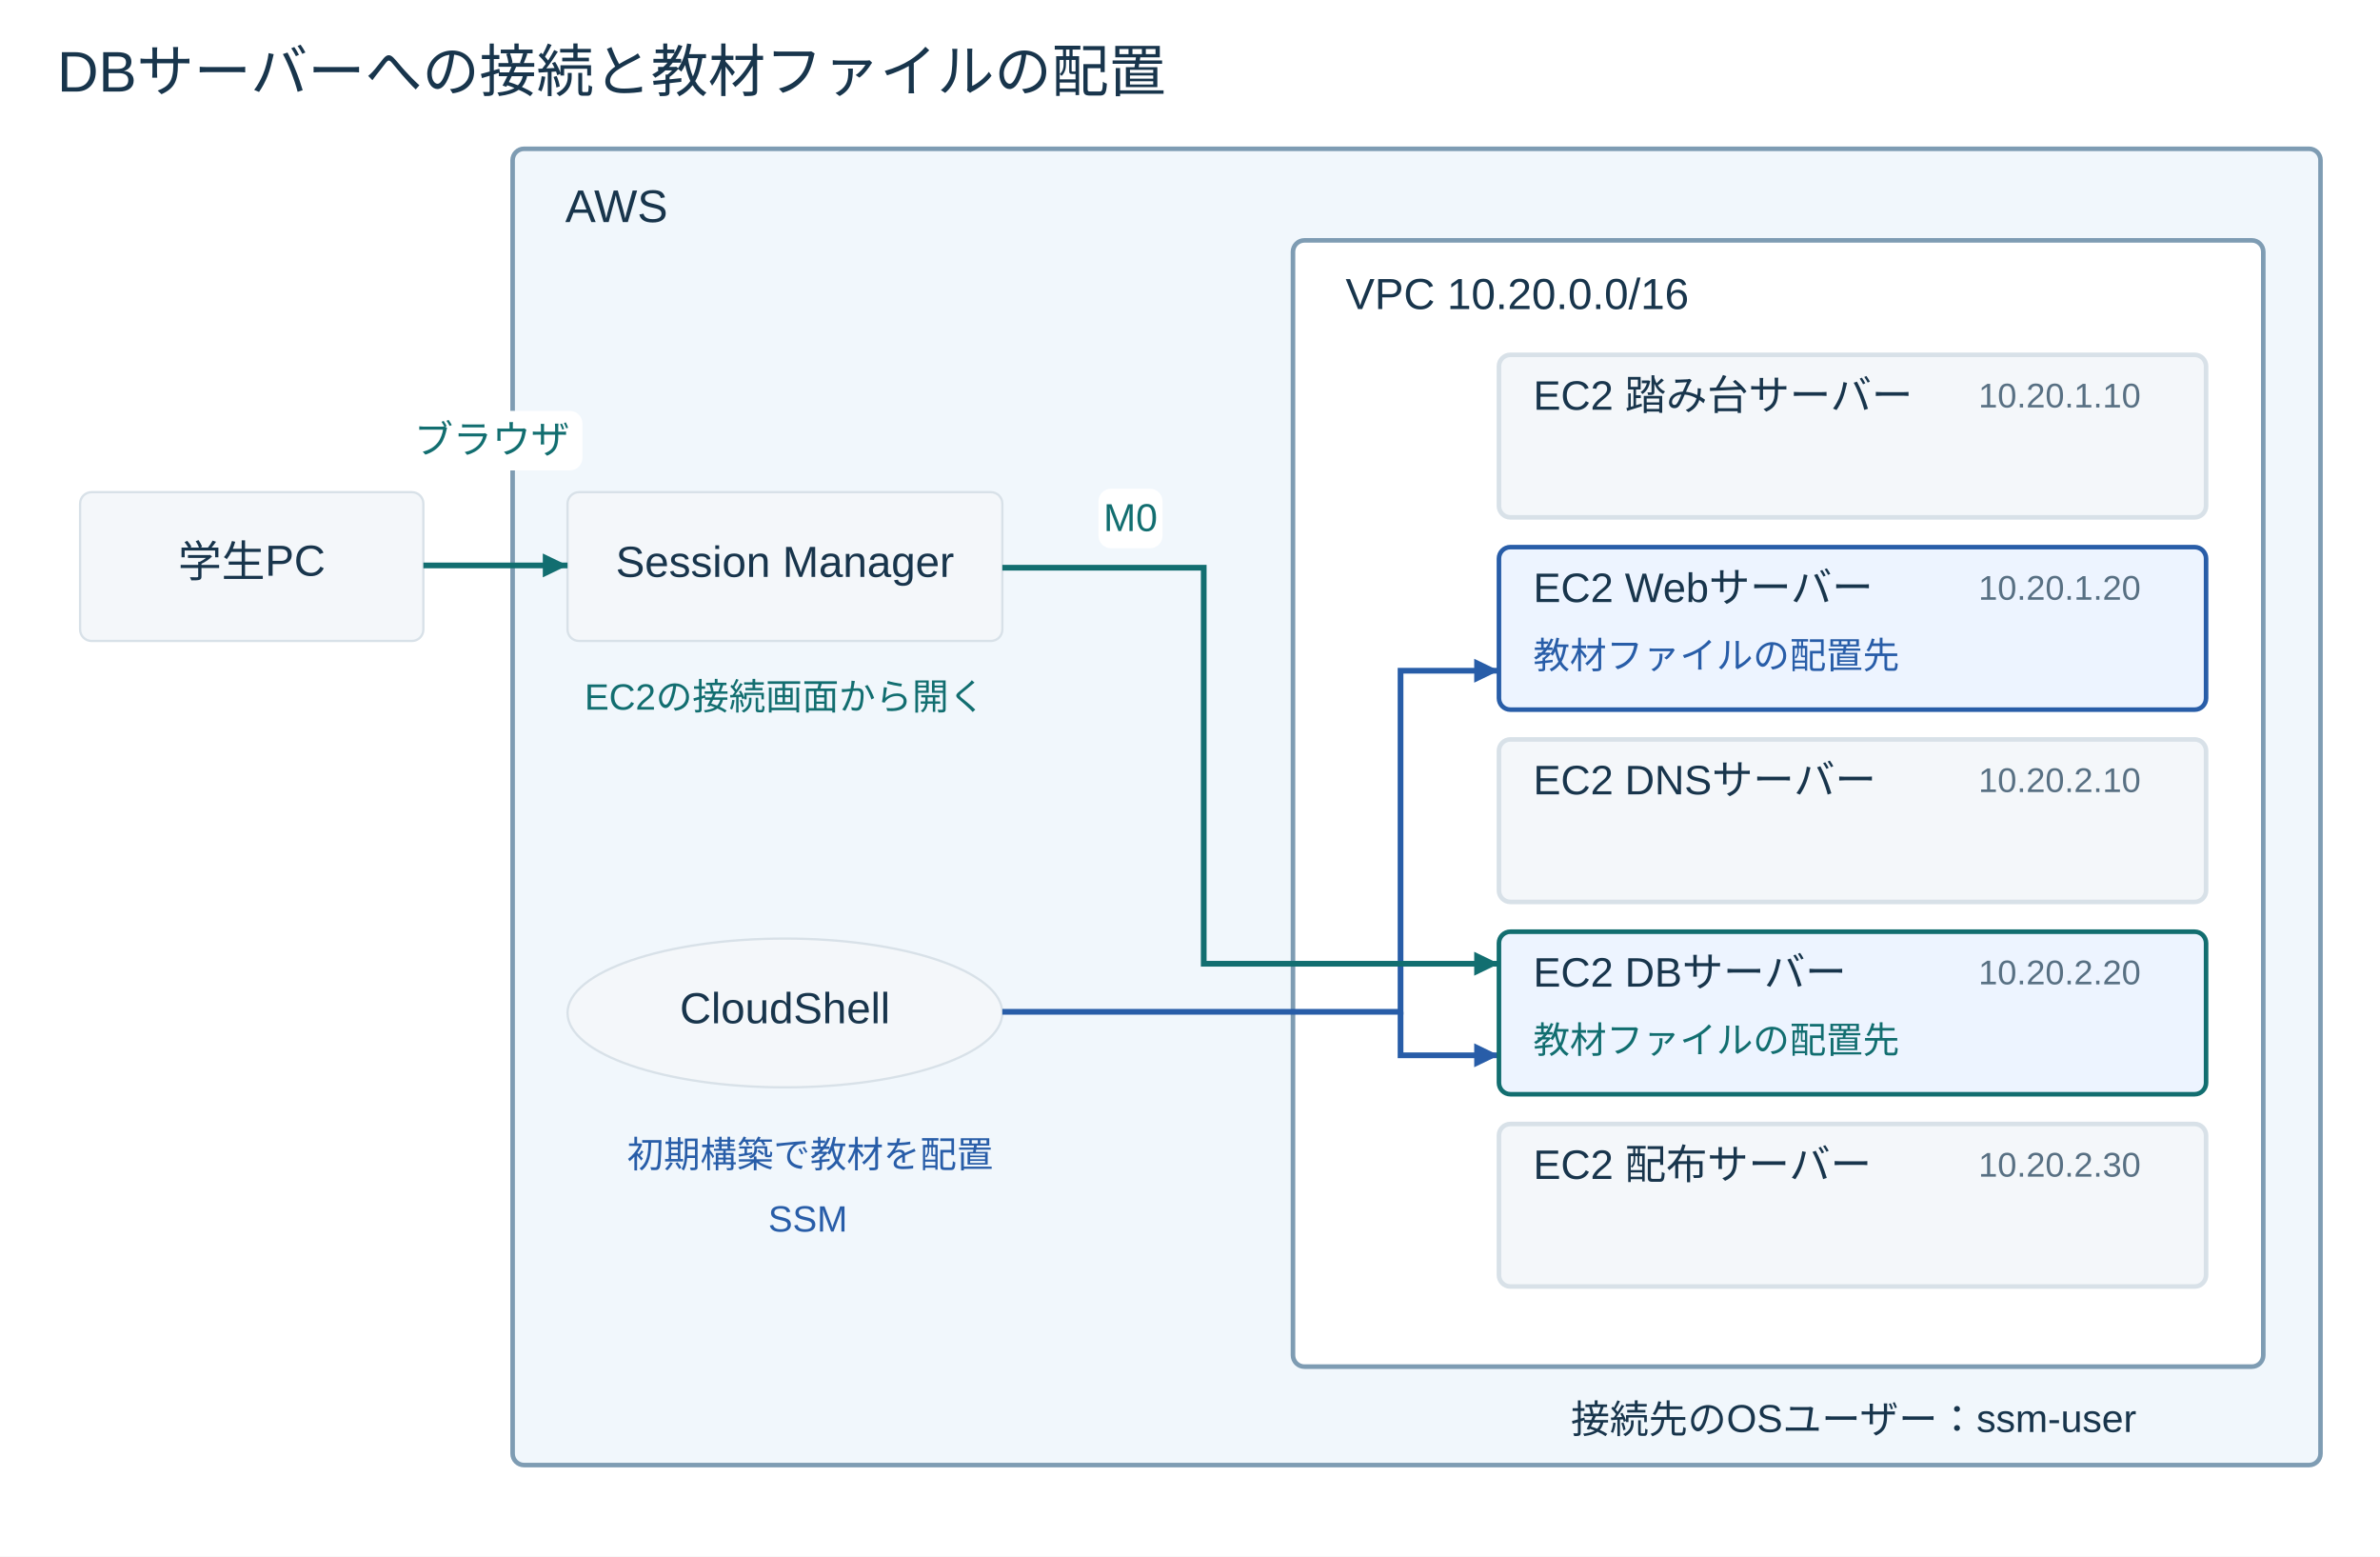
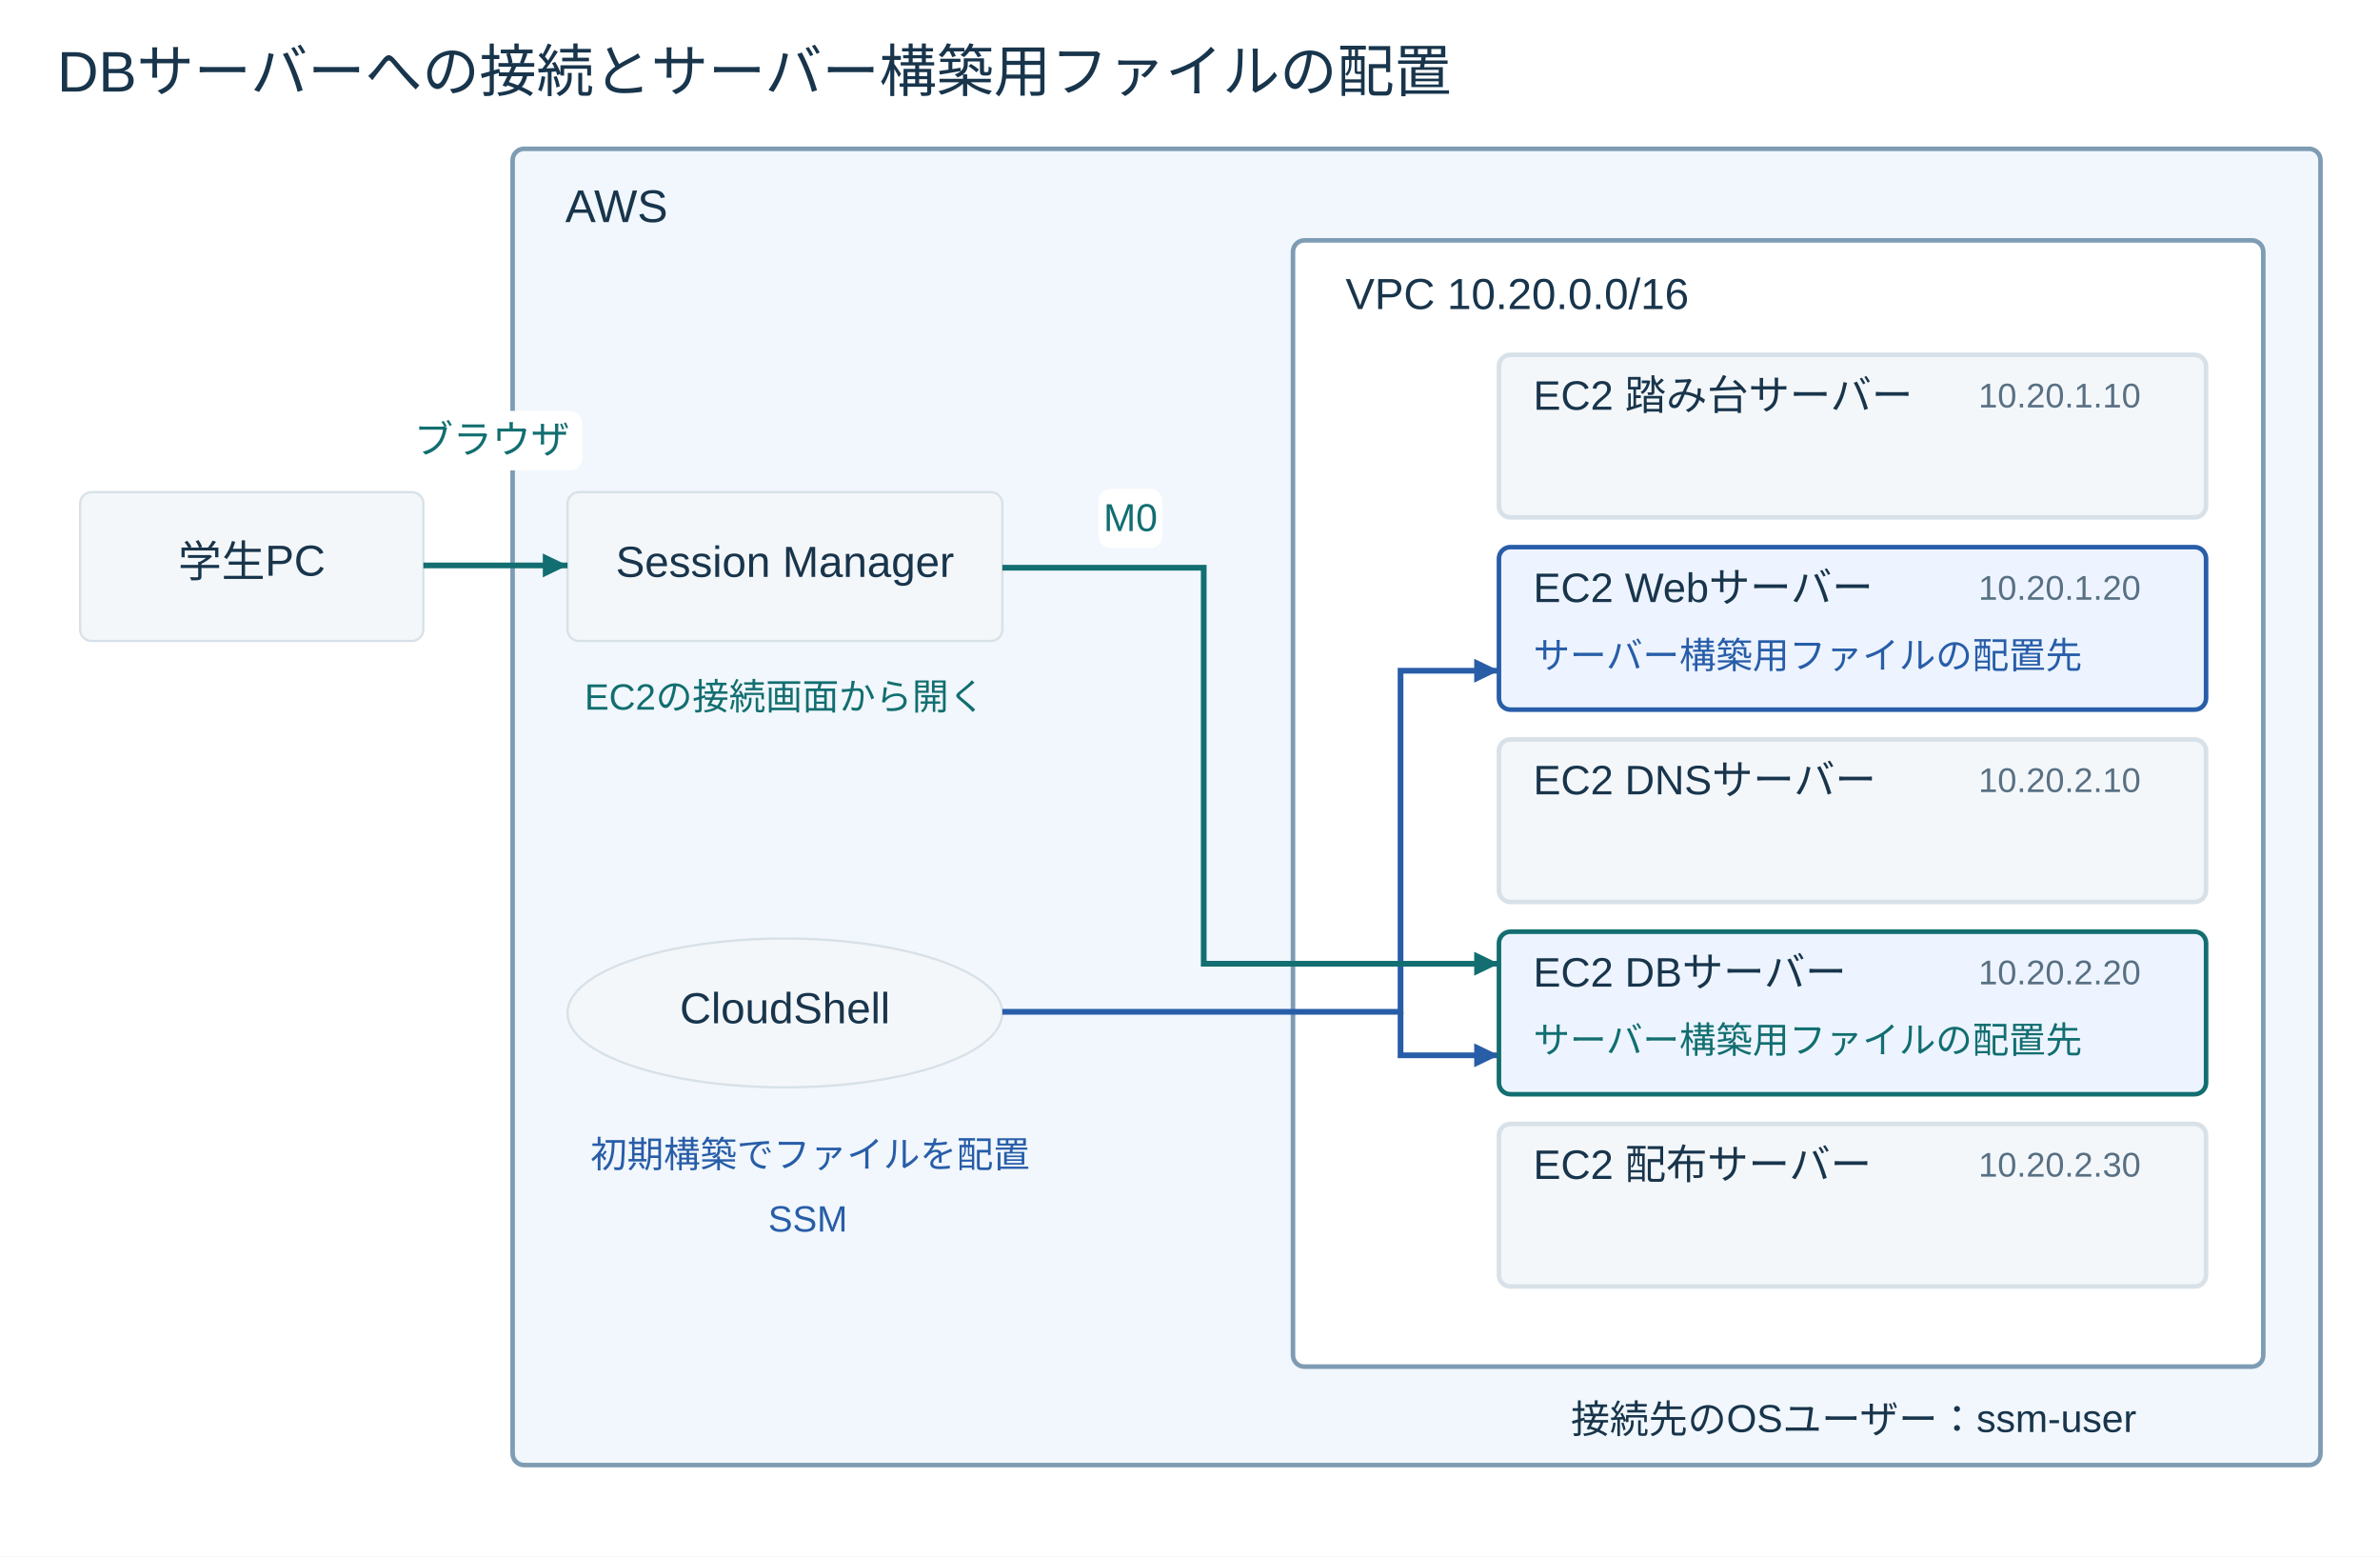
<svg xmlns="http://www.w3.org/2000/svg" width="1040" height="680" viewBox="0 0 1040 680" role="img">
  <rect width="1040" height="680" fill="white" />
-   <text x="25" y="40" font-size="25" font-family="Arial,MS Gothic,sans-serif" fill="#18354c">DBサーバーへの接続と教材ファイルの配置</text>
+   <text x="25" y="40" font-size="25" font-family="Arial,MS Gothic,sans-serif" fill="#18354c">DBサーバーへの接続とサーバー構築用ファイルの配置</text>
  <rect x="224" y="65" width="790" height="575" rx="5" fill="#f1f7fc" stroke="#7e9cb3" stroke-width="2" />
  <text x="247" y="97" font-size="20" font-family="Arial,MS Gothic,sans-serif" fill="#18354c">AWS</text>
  <rect x="565" y="105" width="424" height="492" rx="5" fill="white" stroke="#7e9cb3" stroke-width="2" />
  <text x="588" y="135" font-size="19" font-family="Arial,MS Gothic,sans-serif" fill="#18354c">VPC  10.20.0.0/16</text>
  <rect x="35" y="215" width="150" height="65" rx="5" fill="#f4f7fa" stroke="#d8e1e8" stroke-width="1" />
  <text x="110.0" y="252" font-size="19" font-family="Arial,MS Gothic,sans-serif" fill="#18354c" text-anchor="middle">学生PC</text>
  <rect x="248" y="215" width="190" height="65" rx="5" fill="#f4f7fa" stroke="#d8e1e8" stroke-width="1" />
  <text x="343.0" y="252" font-size="19" font-family="Arial,MS Gothic,sans-serif" fill="#18354c" text-anchor="middle">Session Manager</text>
  <ellipse cx="343.0" cy="442.5" rx="95.0" ry="32.5" fill="#f4f7fa" stroke="#d8e1e8" stroke-width="1" />
  <text x="343.0" y="447" font-size="19" font-family="Arial,MS Gothic,sans-serif" fill="#18354c" text-anchor="middle">CloudShell</text>
  <polyline points="185,247 248,247" fill="none" stroke="#126e70" stroke-width="2.5" />
  <polygon points="248.00,247.00 237.19,252.22 237.19,241.78" fill="#126e70" />
  <rect x="176.0" y="180" width="78.0" height="25" rx="5" fill="white" stroke="white" stroke-width="1" />
  <text x="215" y="198" font-size="17" font-family="Arial,MS Gothic,sans-serif" fill="#126e70" text-anchor="middle">ブラウザ</text>
  <text x="343" y="310" font-size="16" font-family="Arial,MS Gothic,sans-serif" fill="#126e70" text-anchor="middle">EC2の接続画面から開く</text>
  <polyline points="438,442 612,442 612,293 655,293" fill="none" stroke="#285da8" stroke-width="2.5" />
  <polygon points="655.00,293.00 644.19,298.22 644.19,287.78" fill="#285da8" />
  <polyline points="612,442 612,461 655,461" fill="none" stroke="#285da8" stroke-width="2.5" />
  <polygon points="655.00,461.00 644.19,466.22 644.19,455.78" fill="#285da8" />
-   <text x="354" y="510" font-size="16" font-family="Arial,MS Gothic,sans-serif" fill="#285da8" text-anchor="middle">初期構築で教材を配置</text>
+   <text x="354" y="510" font-size="16" font-family="Arial,MS Gothic,sans-serif" fill="#285da8" text-anchor="middle">初期構築でファイルを配置</text>
  <text x="353" y="538" font-size="16" font-family="Arial,MS Gothic,sans-serif" fill="#285da8" text-anchor="middle">SSM</text>
  <polyline points="438,248 526,248 526,421 655,421" fill="none" stroke="#126e70" stroke-width="2.5" />
  <polygon points="655.00,421.00 644.19,426.22 644.19,415.78" fill="#126e70" />
  <rect x="480.5" y="214" width="27.0" height="25" rx="5" fill="white" stroke="white" stroke-width="1" />
  <text x="494" y="232" font-size="17" font-family="Arial,MS Gothic,sans-serif" fill="#126e70" text-anchor="middle">M0</text>
  <rect x="655" y="155" width="309" height="71" rx="5" fill="#f4f7fa" stroke="#d8e1e8" stroke-width="2" />
  <text x="670" y="179" font-size="18" font-family="Arial,MS Gothic,sans-serif" fill="#18354c">EC2 踏み台サーバー</text>
  <text x="900" y="178" font-size="15" font-family="Arial,MS Gothic,sans-serif" fill="#587083" text-anchor="middle">10.20.1.10</text>
  <rect x="655" y="239" width="309" height="71" rx="5" fill="#edf4ff" stroke="#285da8" stroke-width="2" />
  <text x="670" y="263" font-size="18" font-family="Arial,MS Gothic,sans-serif" fill="#18354c">EC2 Webサーバー</text>
  <text x="900" y="262" font-size="15" font-family="Arial,MS Gothic,sans-serif" fill="#587083" text-anchor="middle">10.20.1.20</text>
-   <text x="670" y="292" font-size="16" font-family="Arial,MS Gothic,sans-serif" fill="#285da8">教材ファイルの配置先</text>
+   <text x="670" y="292" font-size="16" font-family="Arial,MS Gothic,sans-serif" fill="#285da8">サーバー構築用ファイルの配置先</text>
  <rect x="655" y="323" width="309" height="71" rx="5" fill="#f4f7fa" stroke="#d8e1e8" stroke-width="2" />
  <text x="670" y="347" font-size="18" font-family="Arial,MS Gothic,sans-serif" fill="#18354c">EC2 DNSサーバー</text>
  <text x="900" y="346" font-size="15" font-family="Arial,MS Gothic,sans-serif" fill="#587083" text-anchor="middle">10.20.2.10</text>
  <rect x="655" y="407" width="309" height="71" rx="5" fill="#edf4ff" stroke="#126e70" stroke-width="2" />
  <text x="670" y="431" font-size="18" font-family="Arial,MS Gothic,sans-serif" fill="#18354c">EC2 DBサーバー</text>
  <text x="900" y="430" font-size="15" font-family="Arial,MS Gothic,sans-serif" fill="#587083" text-anchor="middle">10.20.2.20</text>
-   <text x="670" y="460" font-size="16" font-family="Arial,MS Gothic,sans-serif" fill="#126e70">教材ファイルの配置先</text>
+   <text x="670" y="460" font-size="16" font-family="Arial,MS Gothic,sans-serif" fill="#126e70">サーバー構築用ファイルの配置先</text>
  <rect x="655" y="491" width="309" height="71" rx="5" fill="#f4f7fa" stroke="#d8e1e8" stroke-width="2" />
  <text x="670" y="515" font-size="18" font-family="Arial,MS Gothic,sans-serif" fill="#18354c">EC2 配布サーバー</text>
  <text x="900" y="514" font-size="15" font-family="Arial,MS Gothic,sans-serif" fill="#587083" text-anchor="middle">10.20.2.30</text>
  <text x="810" y="626" font-size="17" font-family="Arial,MS Gothic,sans-serif" fill="#18354c" text-anchor="middle">接続先のOSユーザー：ssm-user</text>
</svg>
